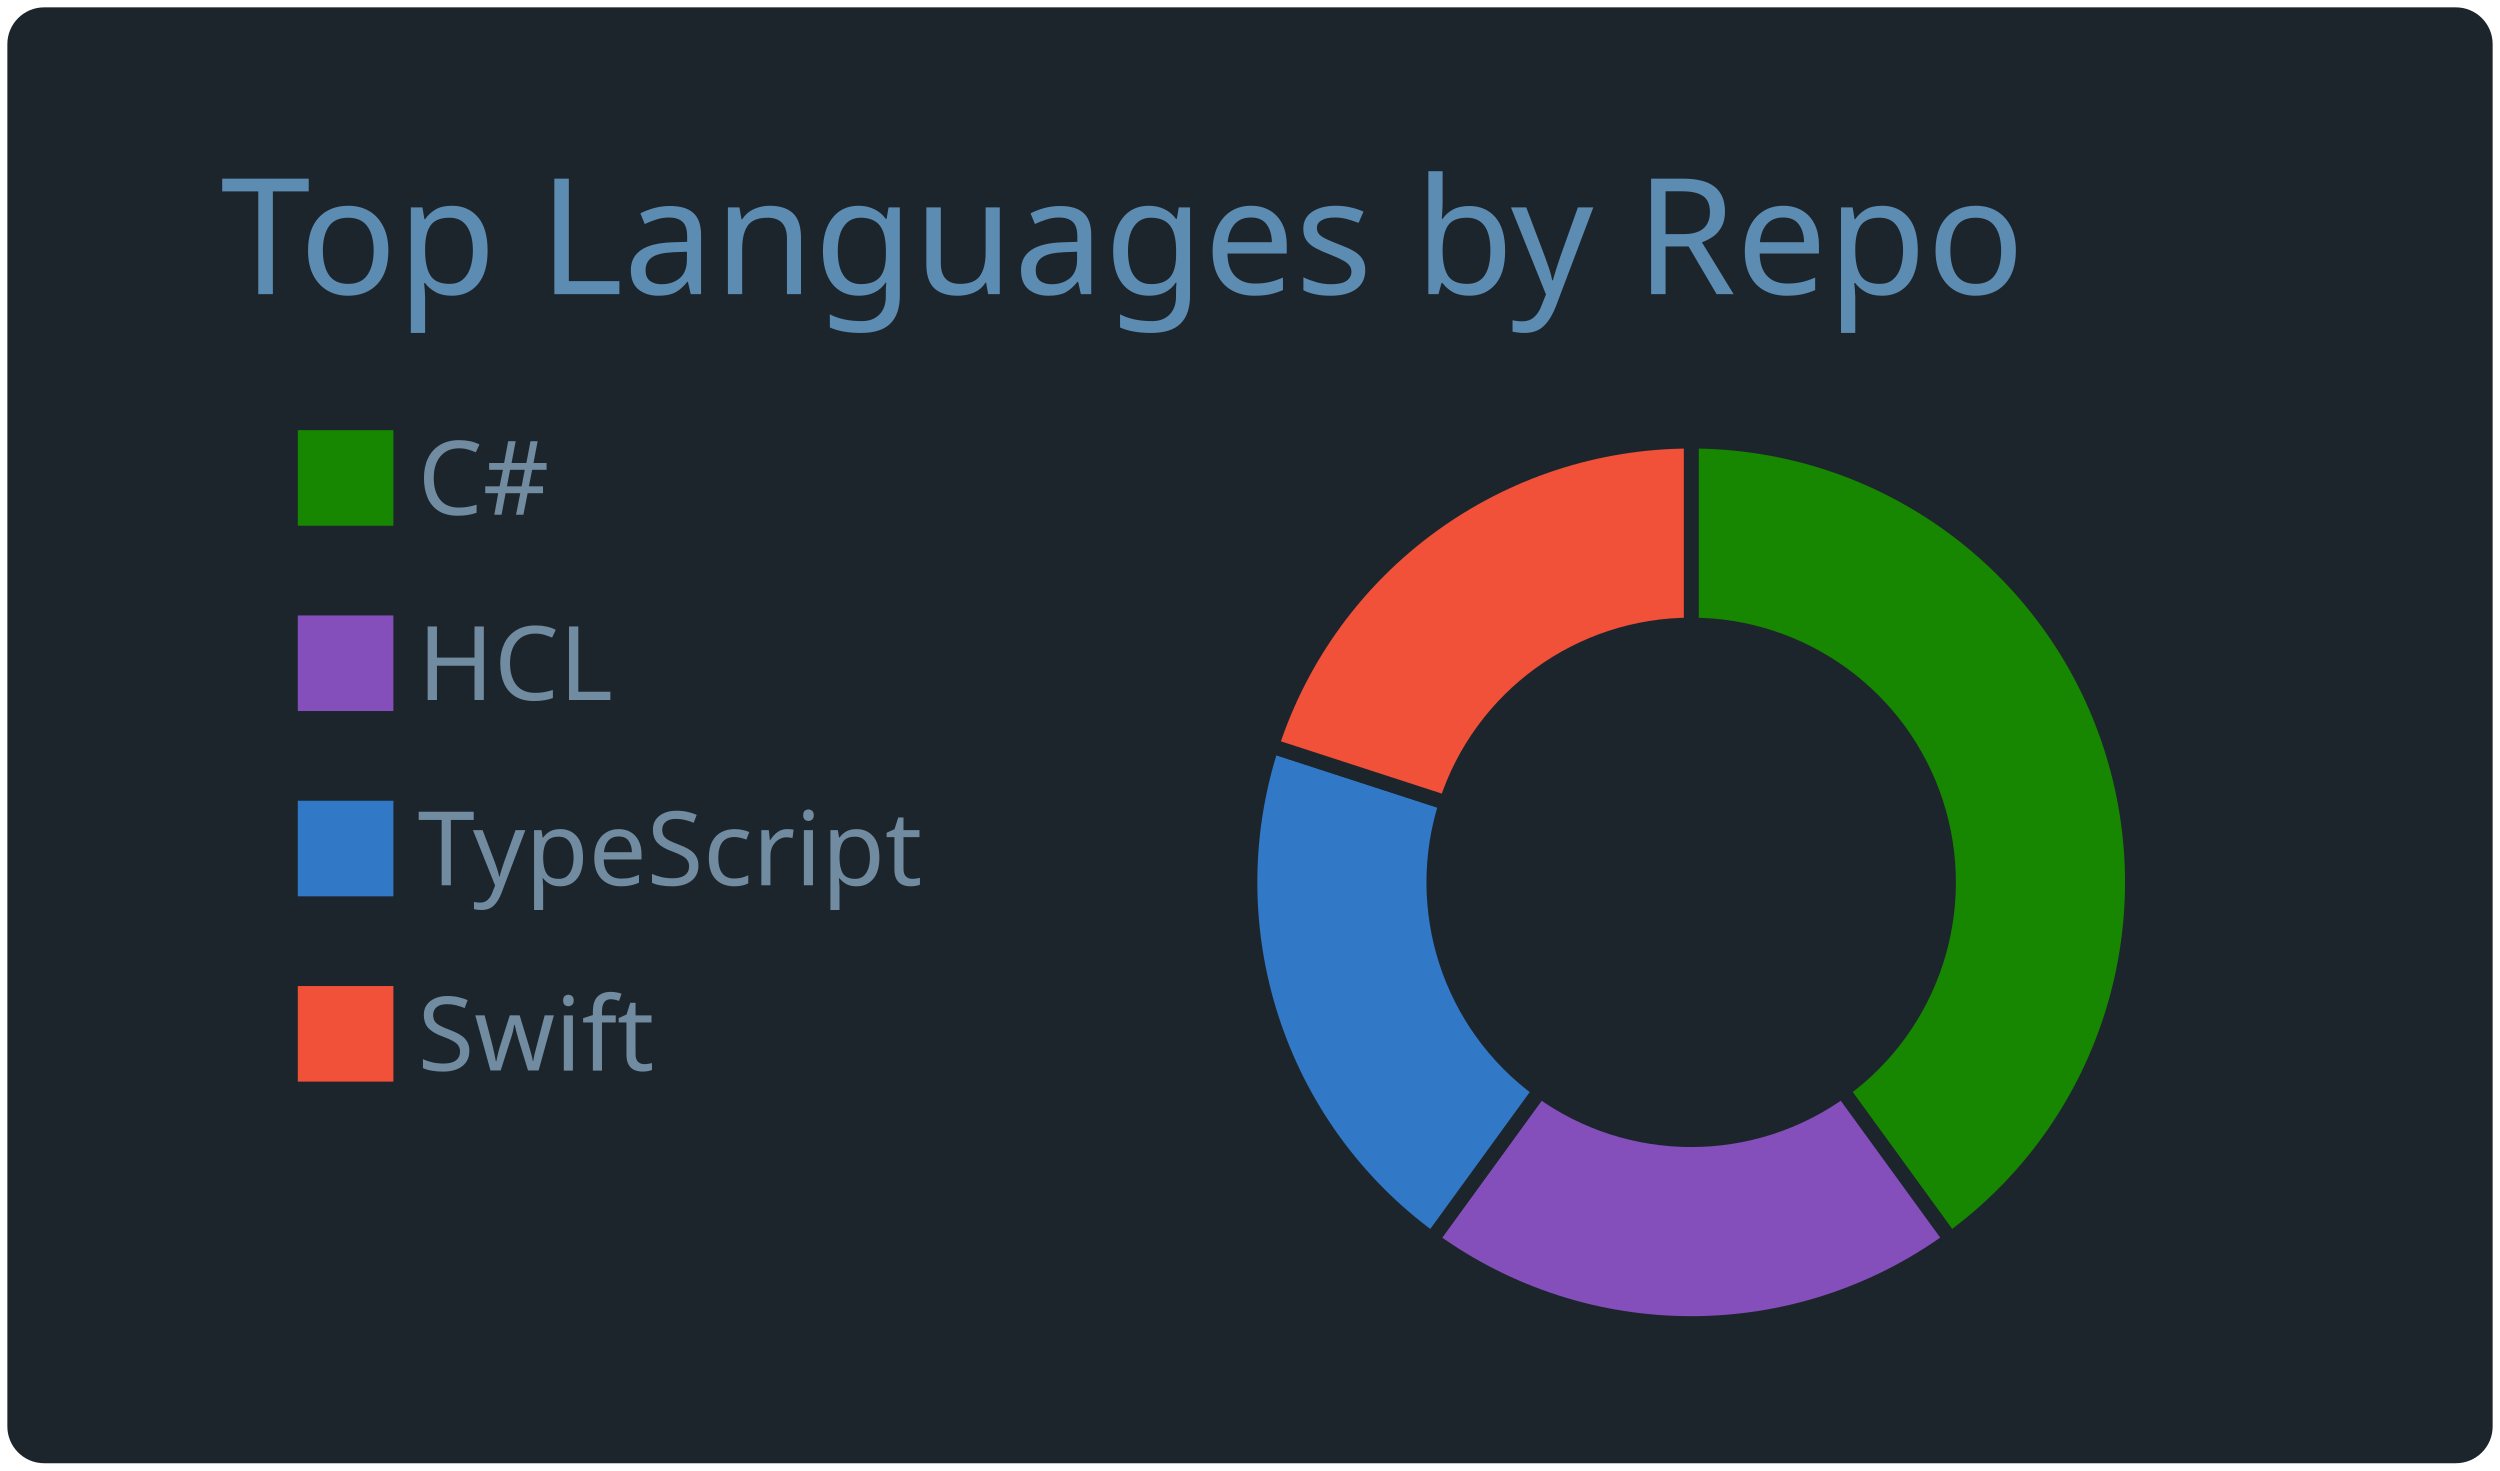
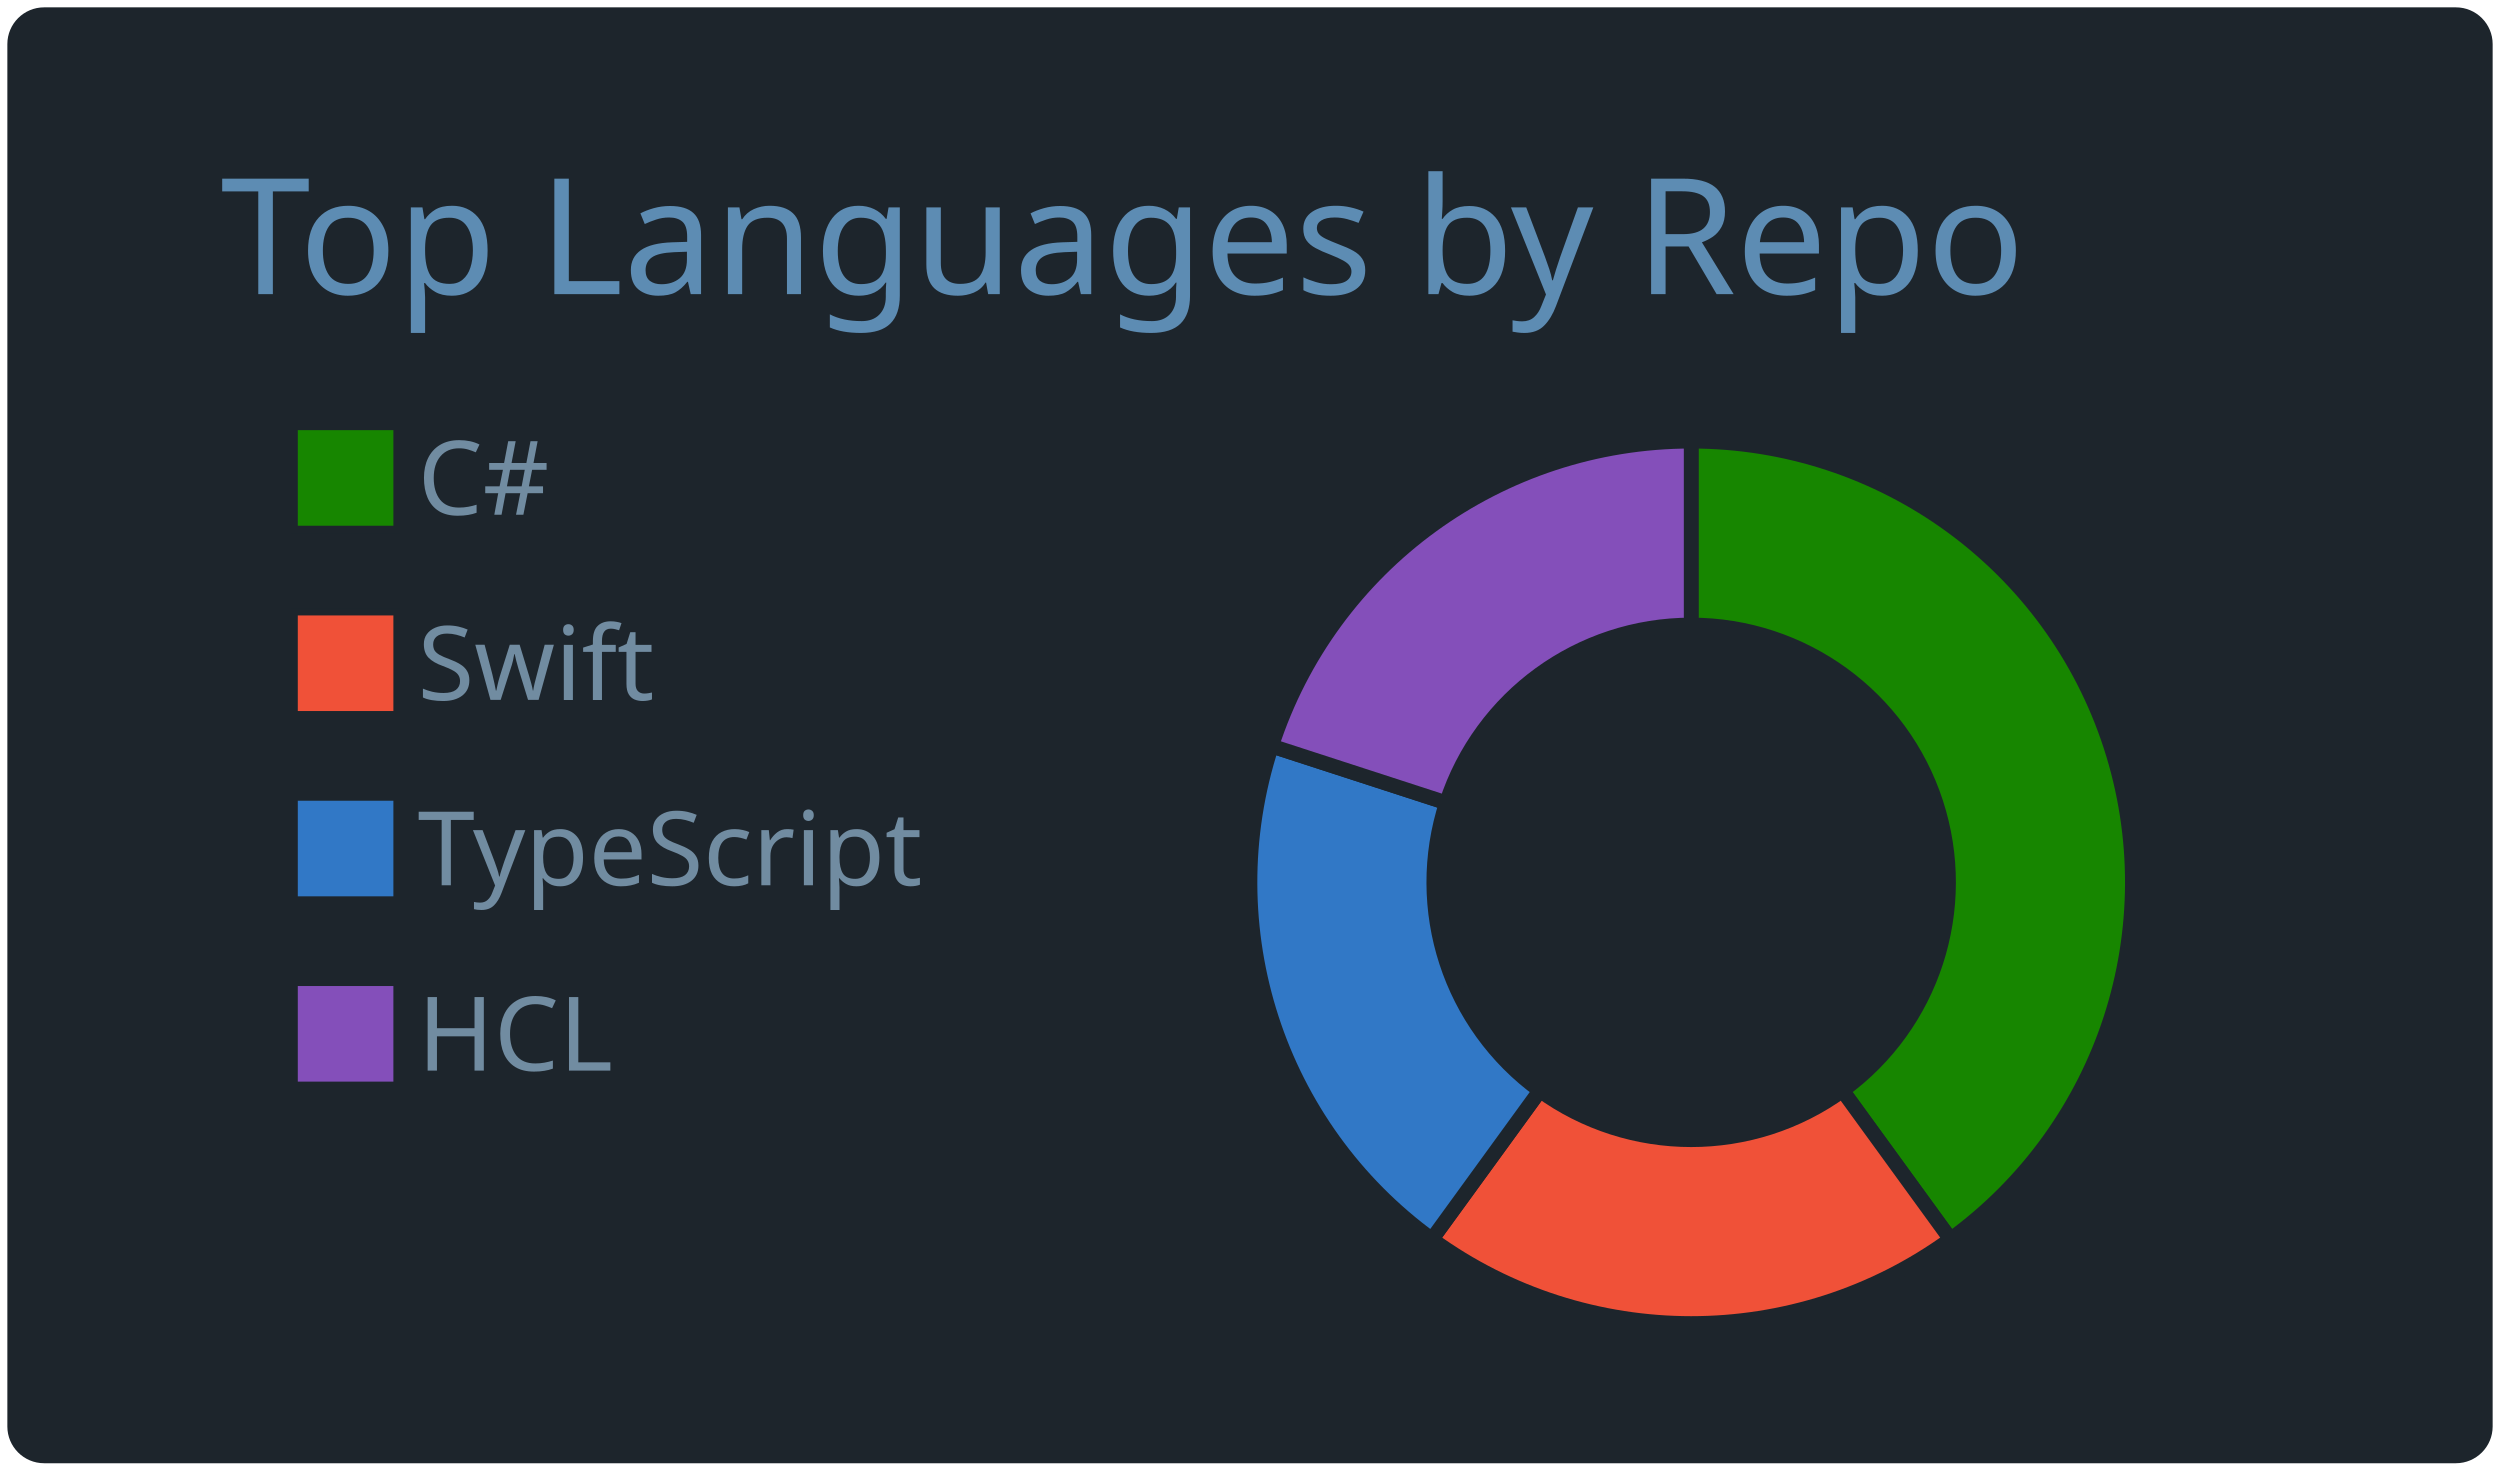
<svg xmlns="http://www.w3.org/2000/svg" width="340" height="200" viewBox="0 0 340 200">
  <style>* {
          font-family: 'Segoe UI', Ubuntu, "Helvetica Neue", Sans-Serif
        }</style>
  <g class="gpsc-root">
    <rect x="1" y="1" rx="5" ry="5" height="99%" width="99.412%" stroke="#000000" stroke-width="1" fill="#1d252c" stroke-opacity="0" />
    <text x="30" y="40" class="gpsc-item" style="--gpsc-i: 0; font-size: 22px; fill: #5d8cb3;">Top Languages by Repo</text>
    <g transform="translate(0,40)">
      <g transform="translate(40,0)">
        <rect y="18" width="14" height="14" class="gpsc-item" style="--gpsc-i: 0; stroke-width: 1px;" fill="#178600" stroke="#1d252c" />
-         <rect y="43.2" width="14" height="14" class="gpsc-item" style="--gpsc-i: 1; stroke-width: 1px;" fill="#844FBA" stroke="#1d252c" />
+         <rect y="43.2" width="14" height="14" class="gpsc-item" style="--gpsc-i: 1; stroke-width: 1px;" fill="#F05138" stroke="#1d252c" />
        <rect y="68.4" width="14" height="14" class="gpsc-item" style="--gpsc-i: 2; stroke-width: 1px;" fill="#3178c6" stroke="#1d252c" />
-         <rect y="93.6" width="14" height="14" class="gpsc-item" style="--gpsc-i: 3; stroke-width: 1px;" fill="#F05138" stroke="#1d252c" />
+         <rect y="93.6" width="14" height="14" class="gpsc-item" style="--gpsc-i: 3; stroke-width: 1px;" fill="#844FBA" stroke="#1d252c" />
        <text x="16.8" y="30" class="gpsc-item" style="--gpsc-i: 0; fill: #718ca1; font-size: 14px;">C#</text>
-         <text x="16.8" y="55.2" class="gpsc-item" style="--gpsc-i: 1; fill: #718ca1; font-size: 14px;">HCL</text>
+         <text x="16.8" y="55.2" class="gpsc-item" style="--gpsc-i: 1; fill: #718ca1; font-size: 14px;">Swift</text>
        <text x="16.8" y="80.4" class="gpsc-item" style="--gpsc-i: 2; fill: #718ca1; font-size: 14px;">TypeScript</text>
-         <text x="16.8" y="105.6" class="gpsc-item" style="--gpsc-i: 3; fill: #718ca1; font-size: 14px;">Swift</text>
+         <text x="16.8" y="105.6" class="gpsc-item" style="--gpsc-i: 3; fill: #718ca1; font-size: 14px;">HCL</text>
      </g>
      <g transform="translate( 230, 80 )">
        <g class="arc" style="--gpsc-i: 0;">
          <path d="M3.67394039744206e-15,-60A60,60,0,0,1,35.267,48.541L20.572,28.316A35,35,0,0,0,2.1431318985078682e-15,-35Z" style="fill: #178600; stroke-width: 2px;" stroke="#1d252c" />
        </g>
        <g class="arc" style="--gpsc-i: 1;">
-           <path d="M35.267,48.541A60,60,0,0,1,-35.267,48.541L-20.572,28.316A35,35,0,0,0,20.572,28.316Z" style="fill: #844FBA; stroke-width: 2px;" stroke="#1d252c" />
+           <path d="M35.267,48.541A60,60,0,0,1,-35.267,48.541L-20.572,28.316A35,35,0,0,0,20.572,28.316Z" style="fill: #F05138; stroke-width: 2px;" stroke="#1d252c" />
        </g>
        <g class="arc" style="--gpsc-i: 2;">
          <path d="M-35.267,48.541A60,60,0,0,1,-57.063,-18.541L-33.287,-10.816A35,35,0,0,0,-20.572,28.316Z" style="fill: #3178c6; stroke-width: 2px;" stroke="#1d252c" />
        </g>
        <g class="arc" style="--gpsc-i: 3;">
-           <path d="M-57.063,-18.541A60,60,0,0,1,-1.1021821192326178e-14,-60L-6.429395695523604e-15,-35A35,35,0,0,0,-33.287,-10.816Z" style="fill: #F05138; stroke-width: 2px;" stroke="#1d252c" />
+           <path d="M-57.063,-18.541A60,60,0,0,1,-1.1021821192326178e-14,-60L-6.429395695523604e-15,-35A35,35,0,0,0,-33.287,-10.816Z" style="fill: #844FBA; stroke-width: 2px;" stroke="#1d252c" />
        </g>
      </g>
    </g>
  </g>
</svg>
